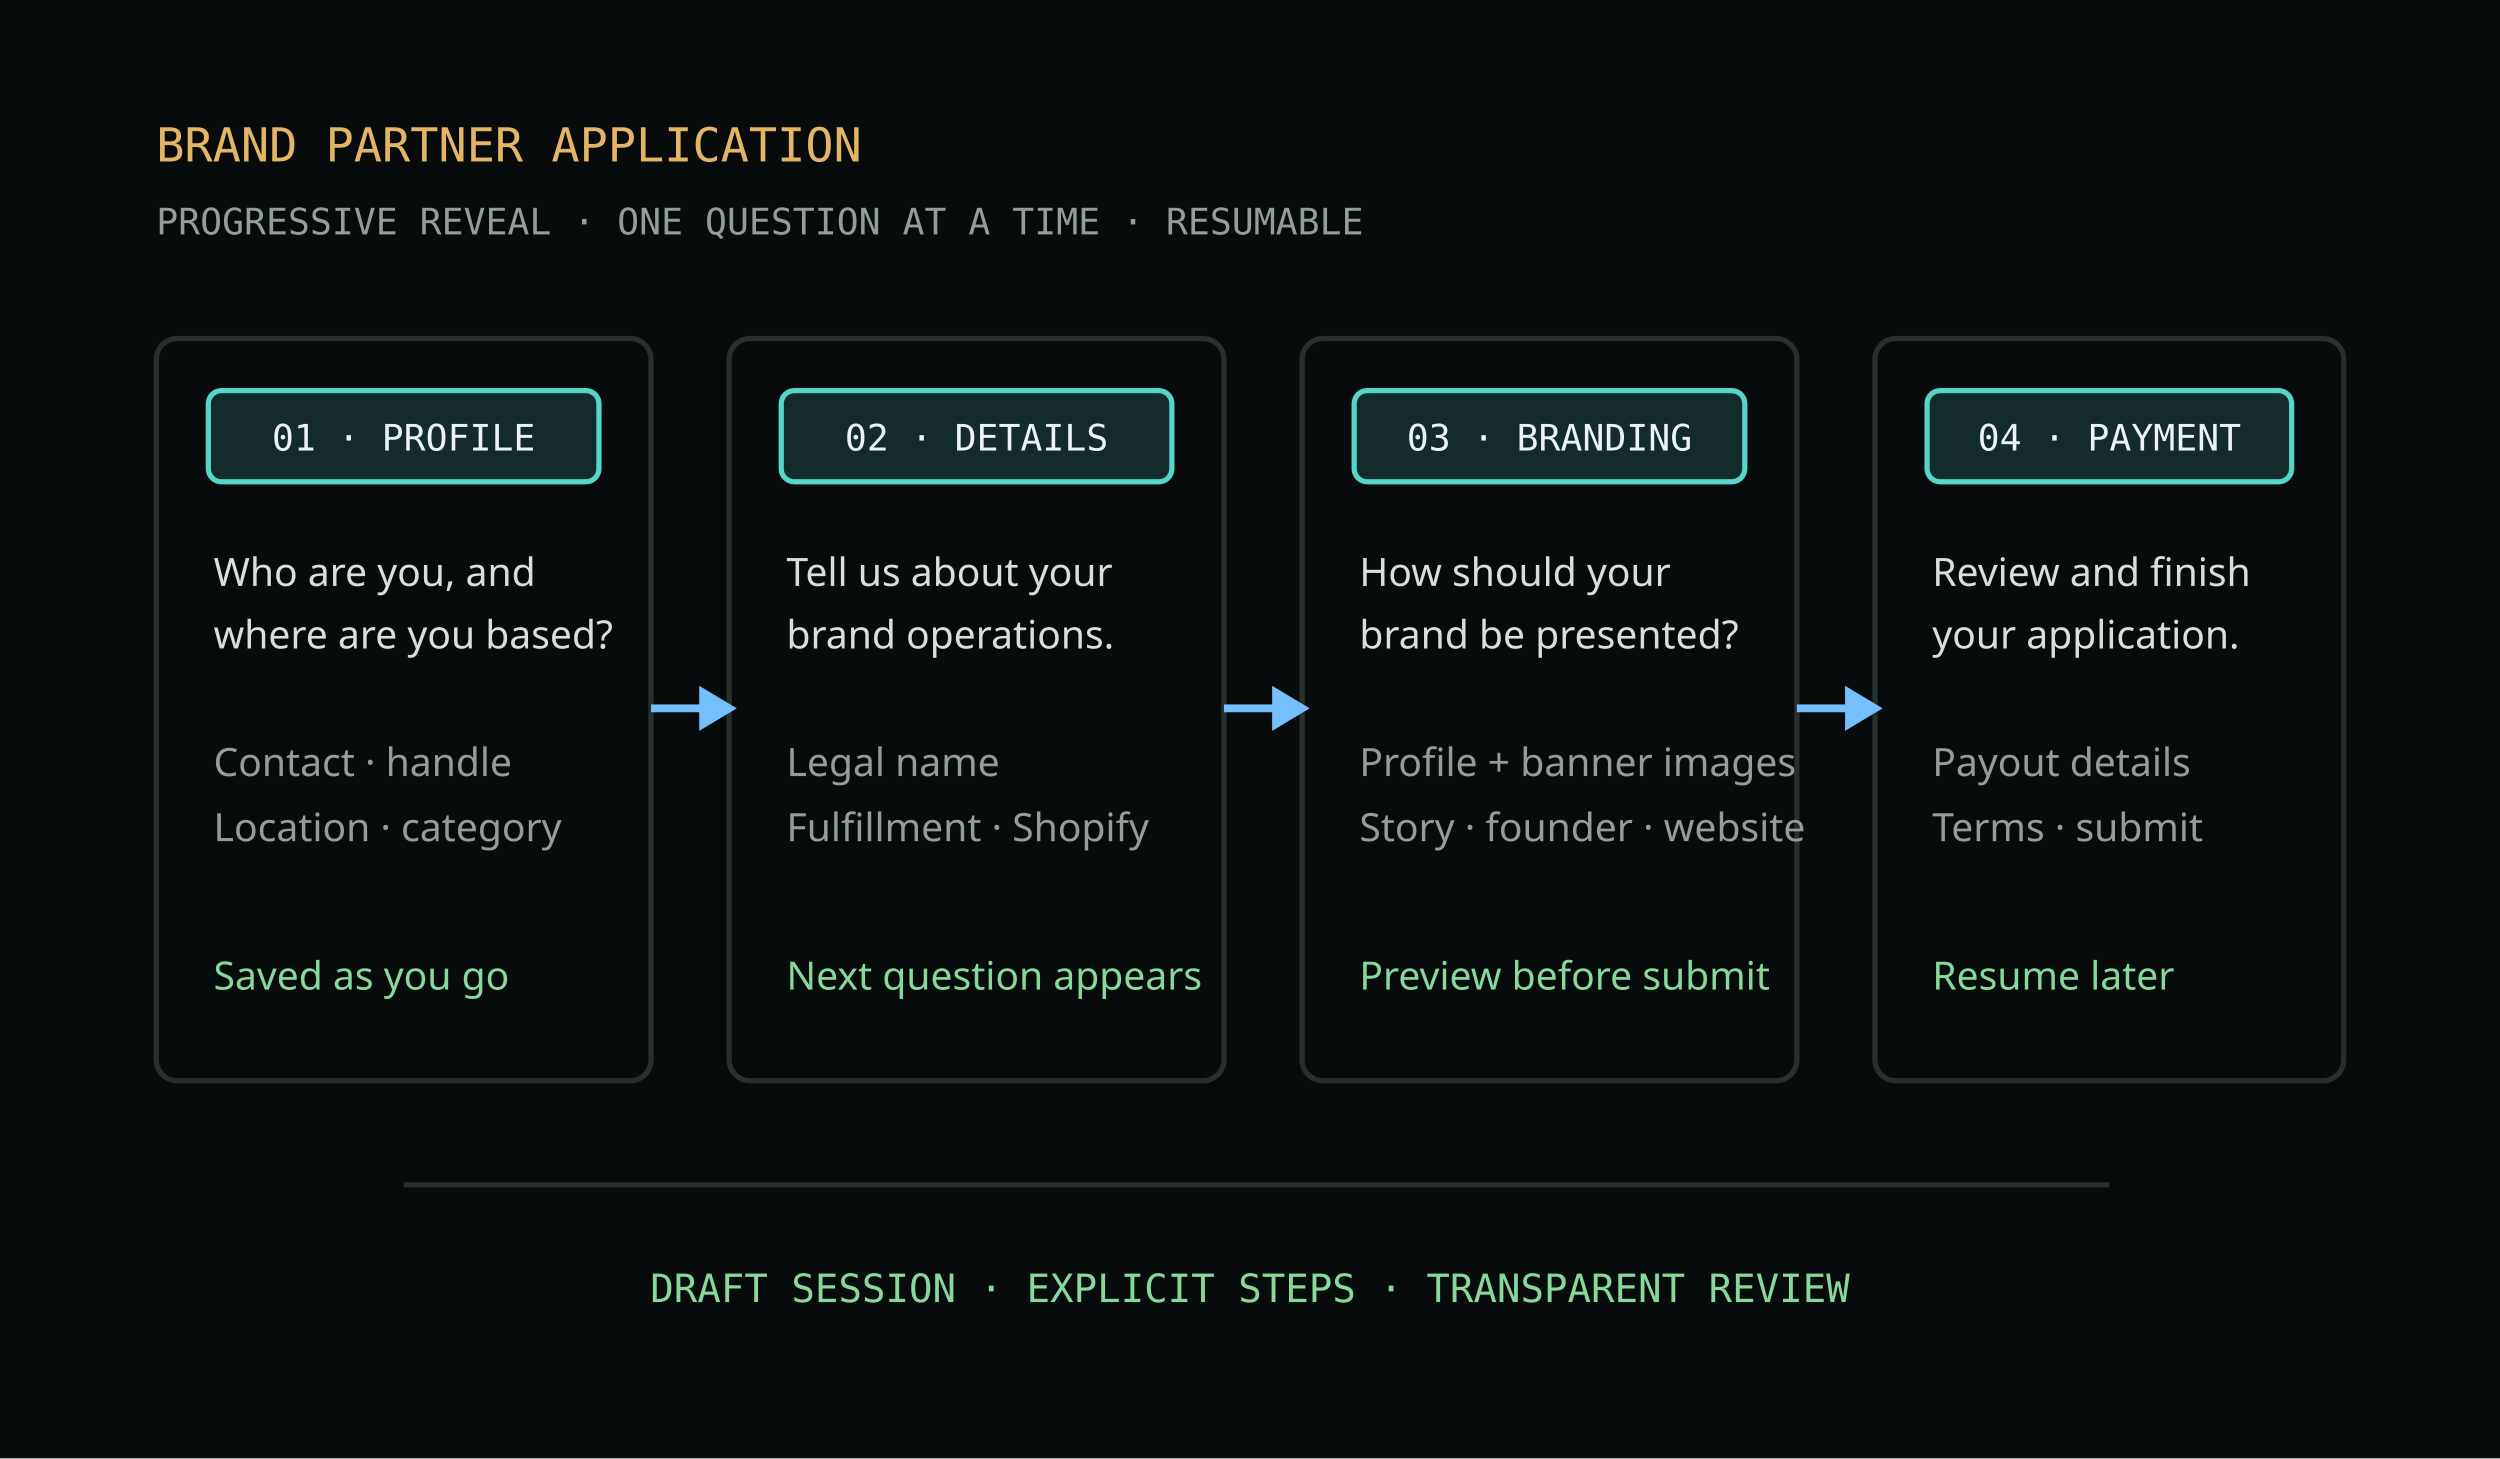
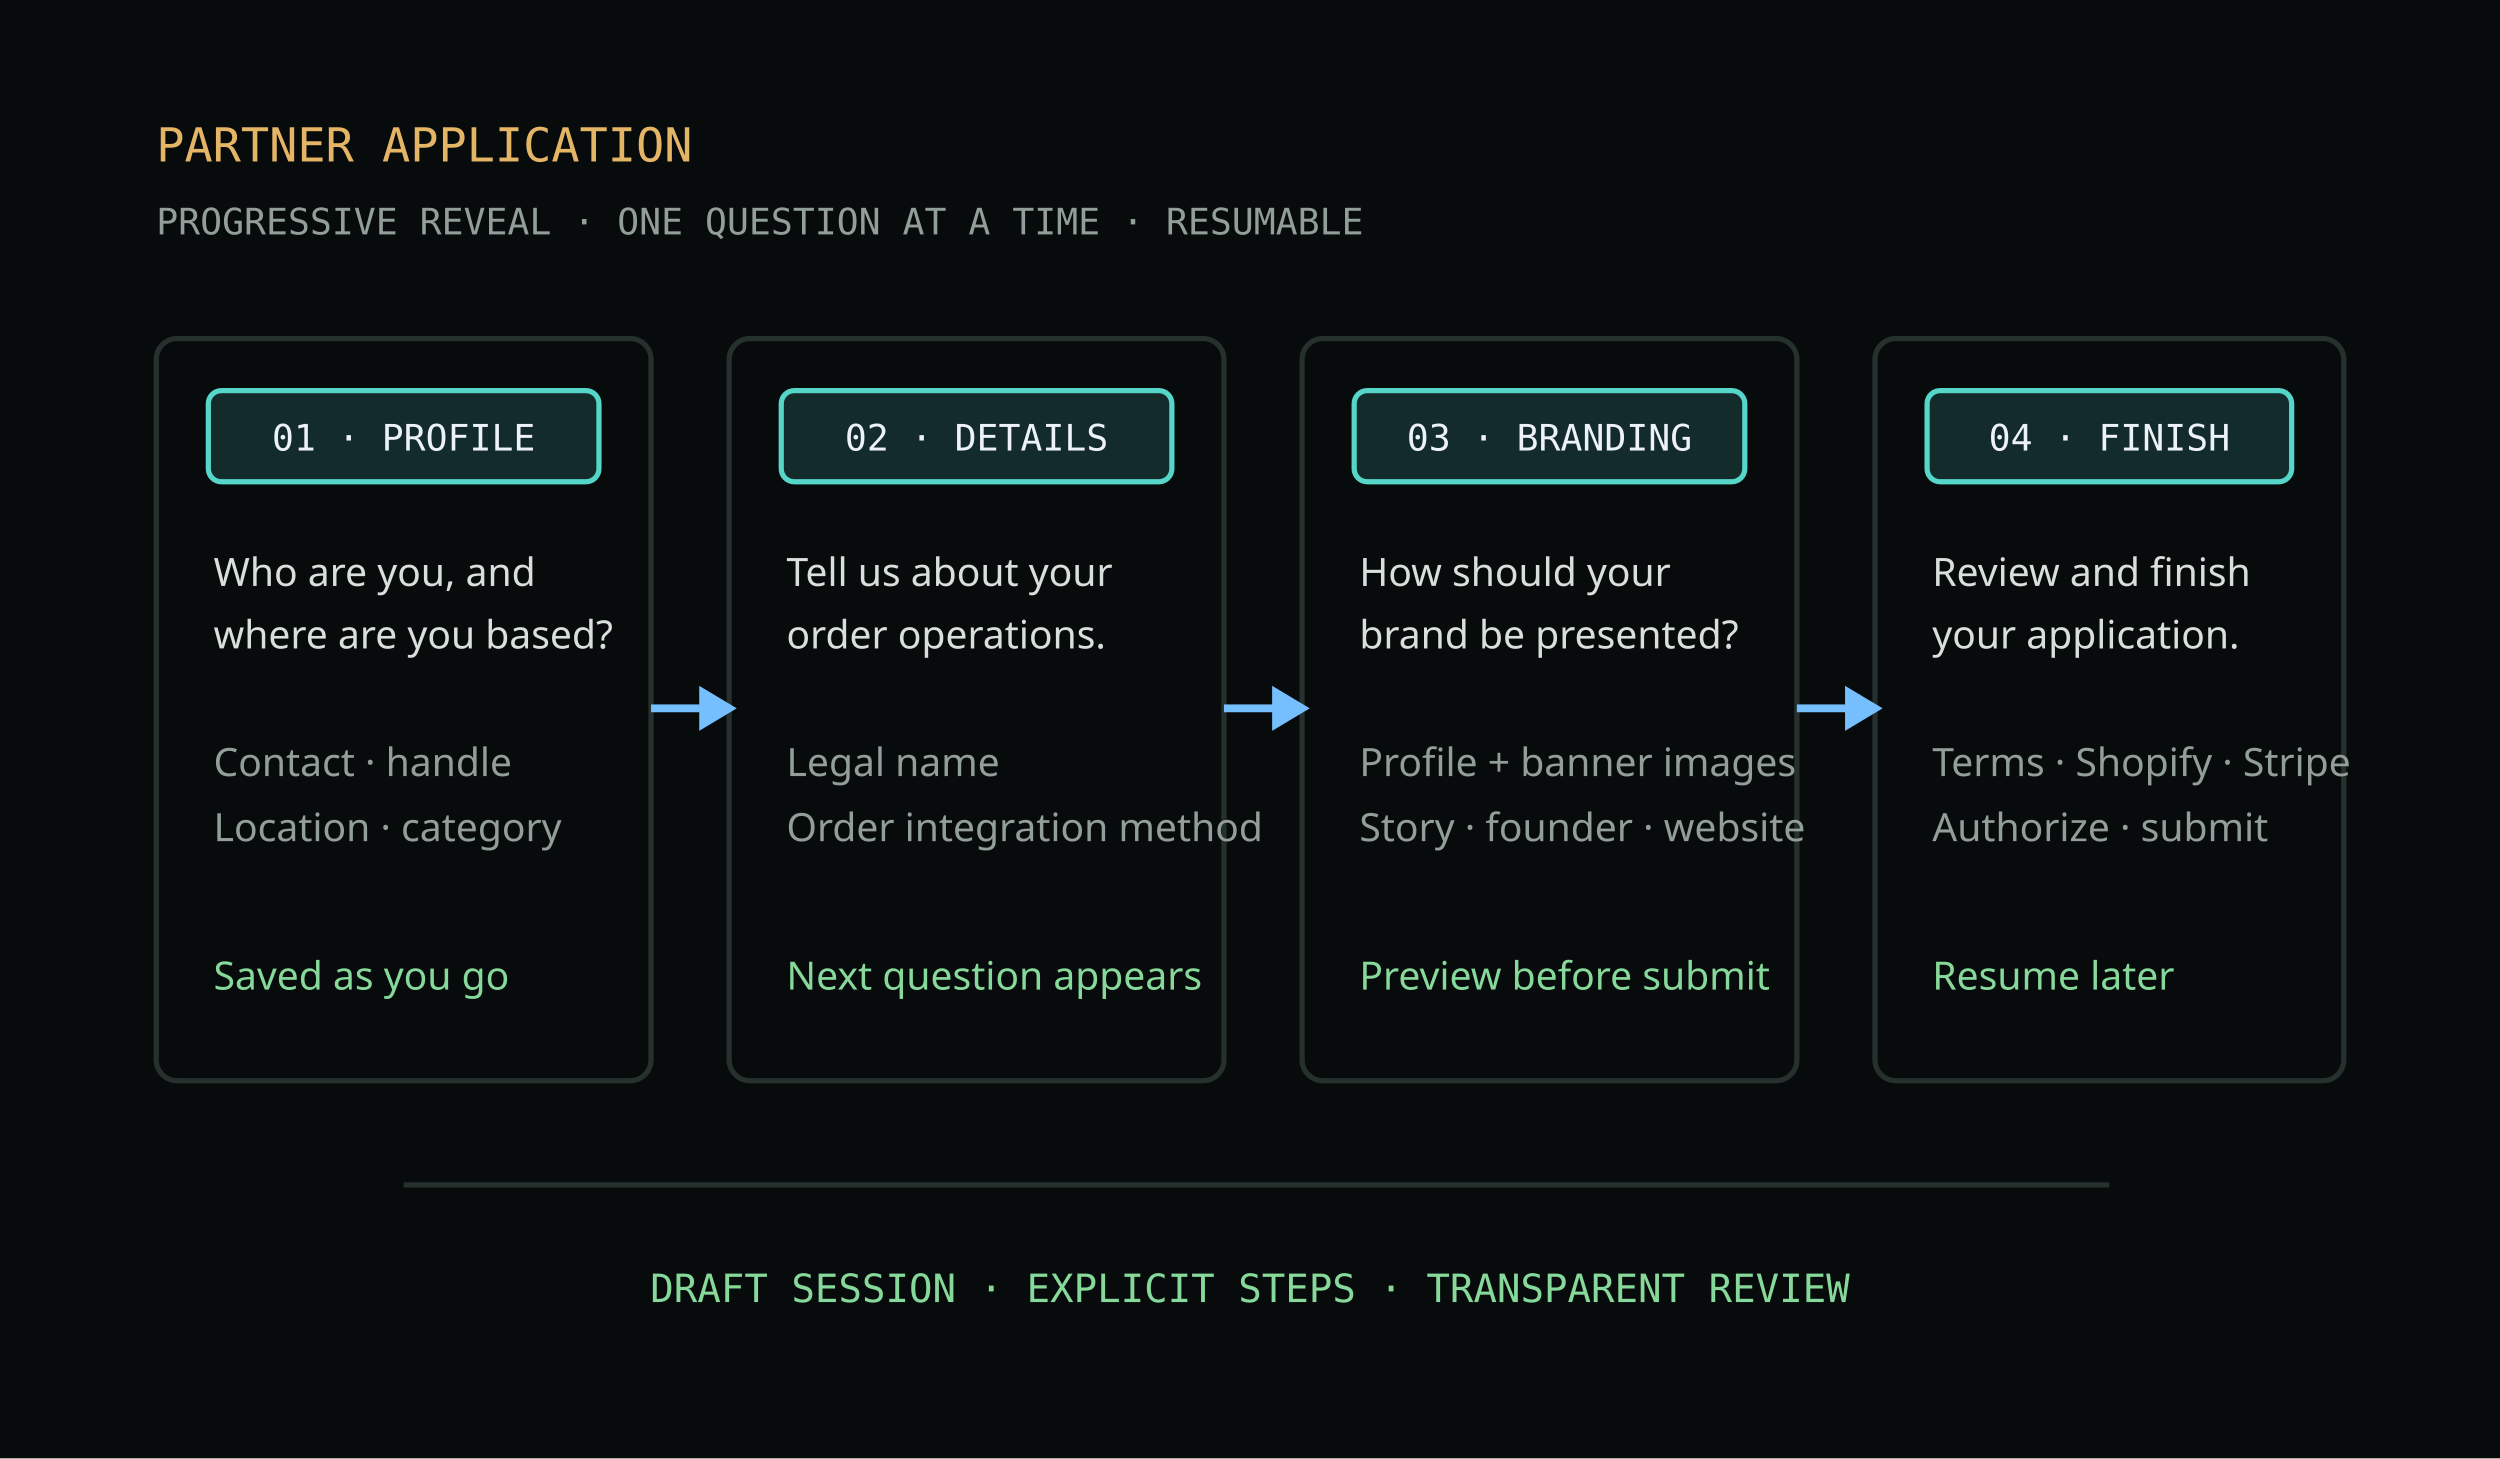
<svg xmlns="http://www.w3.org/2000/svg" width="960" height="560" viewBox="0 0 960 560" role="img" aria-labelledby="title desc">
  <rect width="960" height="560" fill="#080b0c" />
  <g font-family="ui-monospace, monospace" fill="#e5b566">
-     <text x="60" y="62" font-size="18">BRAND PARTNER APPLICATION</text>
+     <text x="60" y="62" font-size="18">PARTNER APPLICATION</text>
    <text x="60" y="90" font-size="14" fill="#929e98">PROGRESSIVE REVEAL · ONE QUESTION AT A TIME · RESUMABLE</text>
  </g>
  <g fill="none" stroke="#26302c" stroke-width="2">
    <rect x="60" y="130" width="190" height="285" rx="8" />
    <rect x="280" y="130" width="190" height="285" rx="8" />
    <rect x="500" y="130" width="190" height="285" rx="8" />
    <rect x="720" y="130" width="180" height="285" rx="8" />
  </g>
  <g fill="#132c2b" stroke="#56d6c9" stroke-width="2">
    <rect x="80" y="150" width="150" height="35" rx="5" />
    <rect x="300" y="150" width="150" height="35" rx="5" />
    <rect x="520" y="150" width="150" height="35" rx="5" />
    <rect x="740" y="150" width="140" height="35" rx="5" />
  </g>
  <g font-family="ui-monospace, monospace" font-size="14" fill="#ecf2f8" text-anchor="middle">
    <text x="155" y="173">01 · PROFILE</text>
    <text x="375" y="173">02 · DETAILS</text>
    <text x="595" y="173">03 · BRANDING</text>
-     <text x="810" y="173">04 · PAYMENT</text>
+     <text x="810" y="173">04 · FINISH</text>
  </g>
  <g font-family="ui-sans-serif, sans-serif" font-size="15" fill="#d9e0dc">
    <text x="82" y="225">Who are you, and</text>
    <text x="82" y="249">where are you based?</text>
    <text x="82" y="298" fill="#929e98">Contact · handle</text>
    <text x="82" y="323" fill="#929e98">Location · category</text>
    <text x="82" y="380" fill="#86d99a">Saved as you go</text>
    <text x="302" y="225">Tell us about your</text>
-     <text x="302" y="249">brand operations.</text>
+     <text x="302" y="249">order operations.</text>
    <text x="302" y="298" fill="#929e98">Legal name</text>
-     <text x="302" y="323" fill="#929e98">Fulfillment · Shopify</text>
+     <text x="302" y="323" fill="#929e98">Order integration method</text>
    <text x="302" y="380" fill="#86d99a">Next question appears</text>
    <text x="522" y="225">How should your</text>
    <text x="522" y="249">brand be presented?</text>
    <text x="522" y="298" fill="#929e98">Profile + banner images</text>
    <text x="522" y="323" fill="#929e98">Story · founder · website</text>
    <text x="522" y="380" fill="#86d99a">Preview before submit</text>
    <text x="742" y="225">Review and finish</text>
    <text x="742" y="249">your application.</text>
-     <text x="742" y="298" fill="#929e98">Payout details</text>
-     <text x="742" y="323" fill="#929e98">Terms · submit</text>
+     <text x="742" y="298" fill="#929e98">Terms · Shopify · Stripe</text>
+     <text x="742" y="323" fill="#929e98">Authorize · submit</text>
    <text x="742" y="380" fill="#86d99a">Resume later</text>
  </g>
  <g stroke="#75bfff" stroke-width="3" fill="#75bfff">
    <line x1="250" y1="272" x2="280" y2="272" />
    <polygon points="280,272 270,266 270,278" />
    <line x1="470" y1="272" x2="500" y2="272" />
    <polygon points="500,272 490,266 490,278" />
    <line x1="690" y1="272" x2="720" y2="272" />
    <polygon points="720,272 710,266 710,278" />
  </g>
  <line x1="155" y1="455" x2="810" y2="455" stroke="#26302c" stroke-width="2" />
  <text x="480" y="500" fill="#86d99a" font-family="ui-monospace, monospace" font-size="15" text-anchor="middle">DRAFT SESSION · EXPLICIT STEPS · TRANSPARENT REVIEW</text>
</svg>
